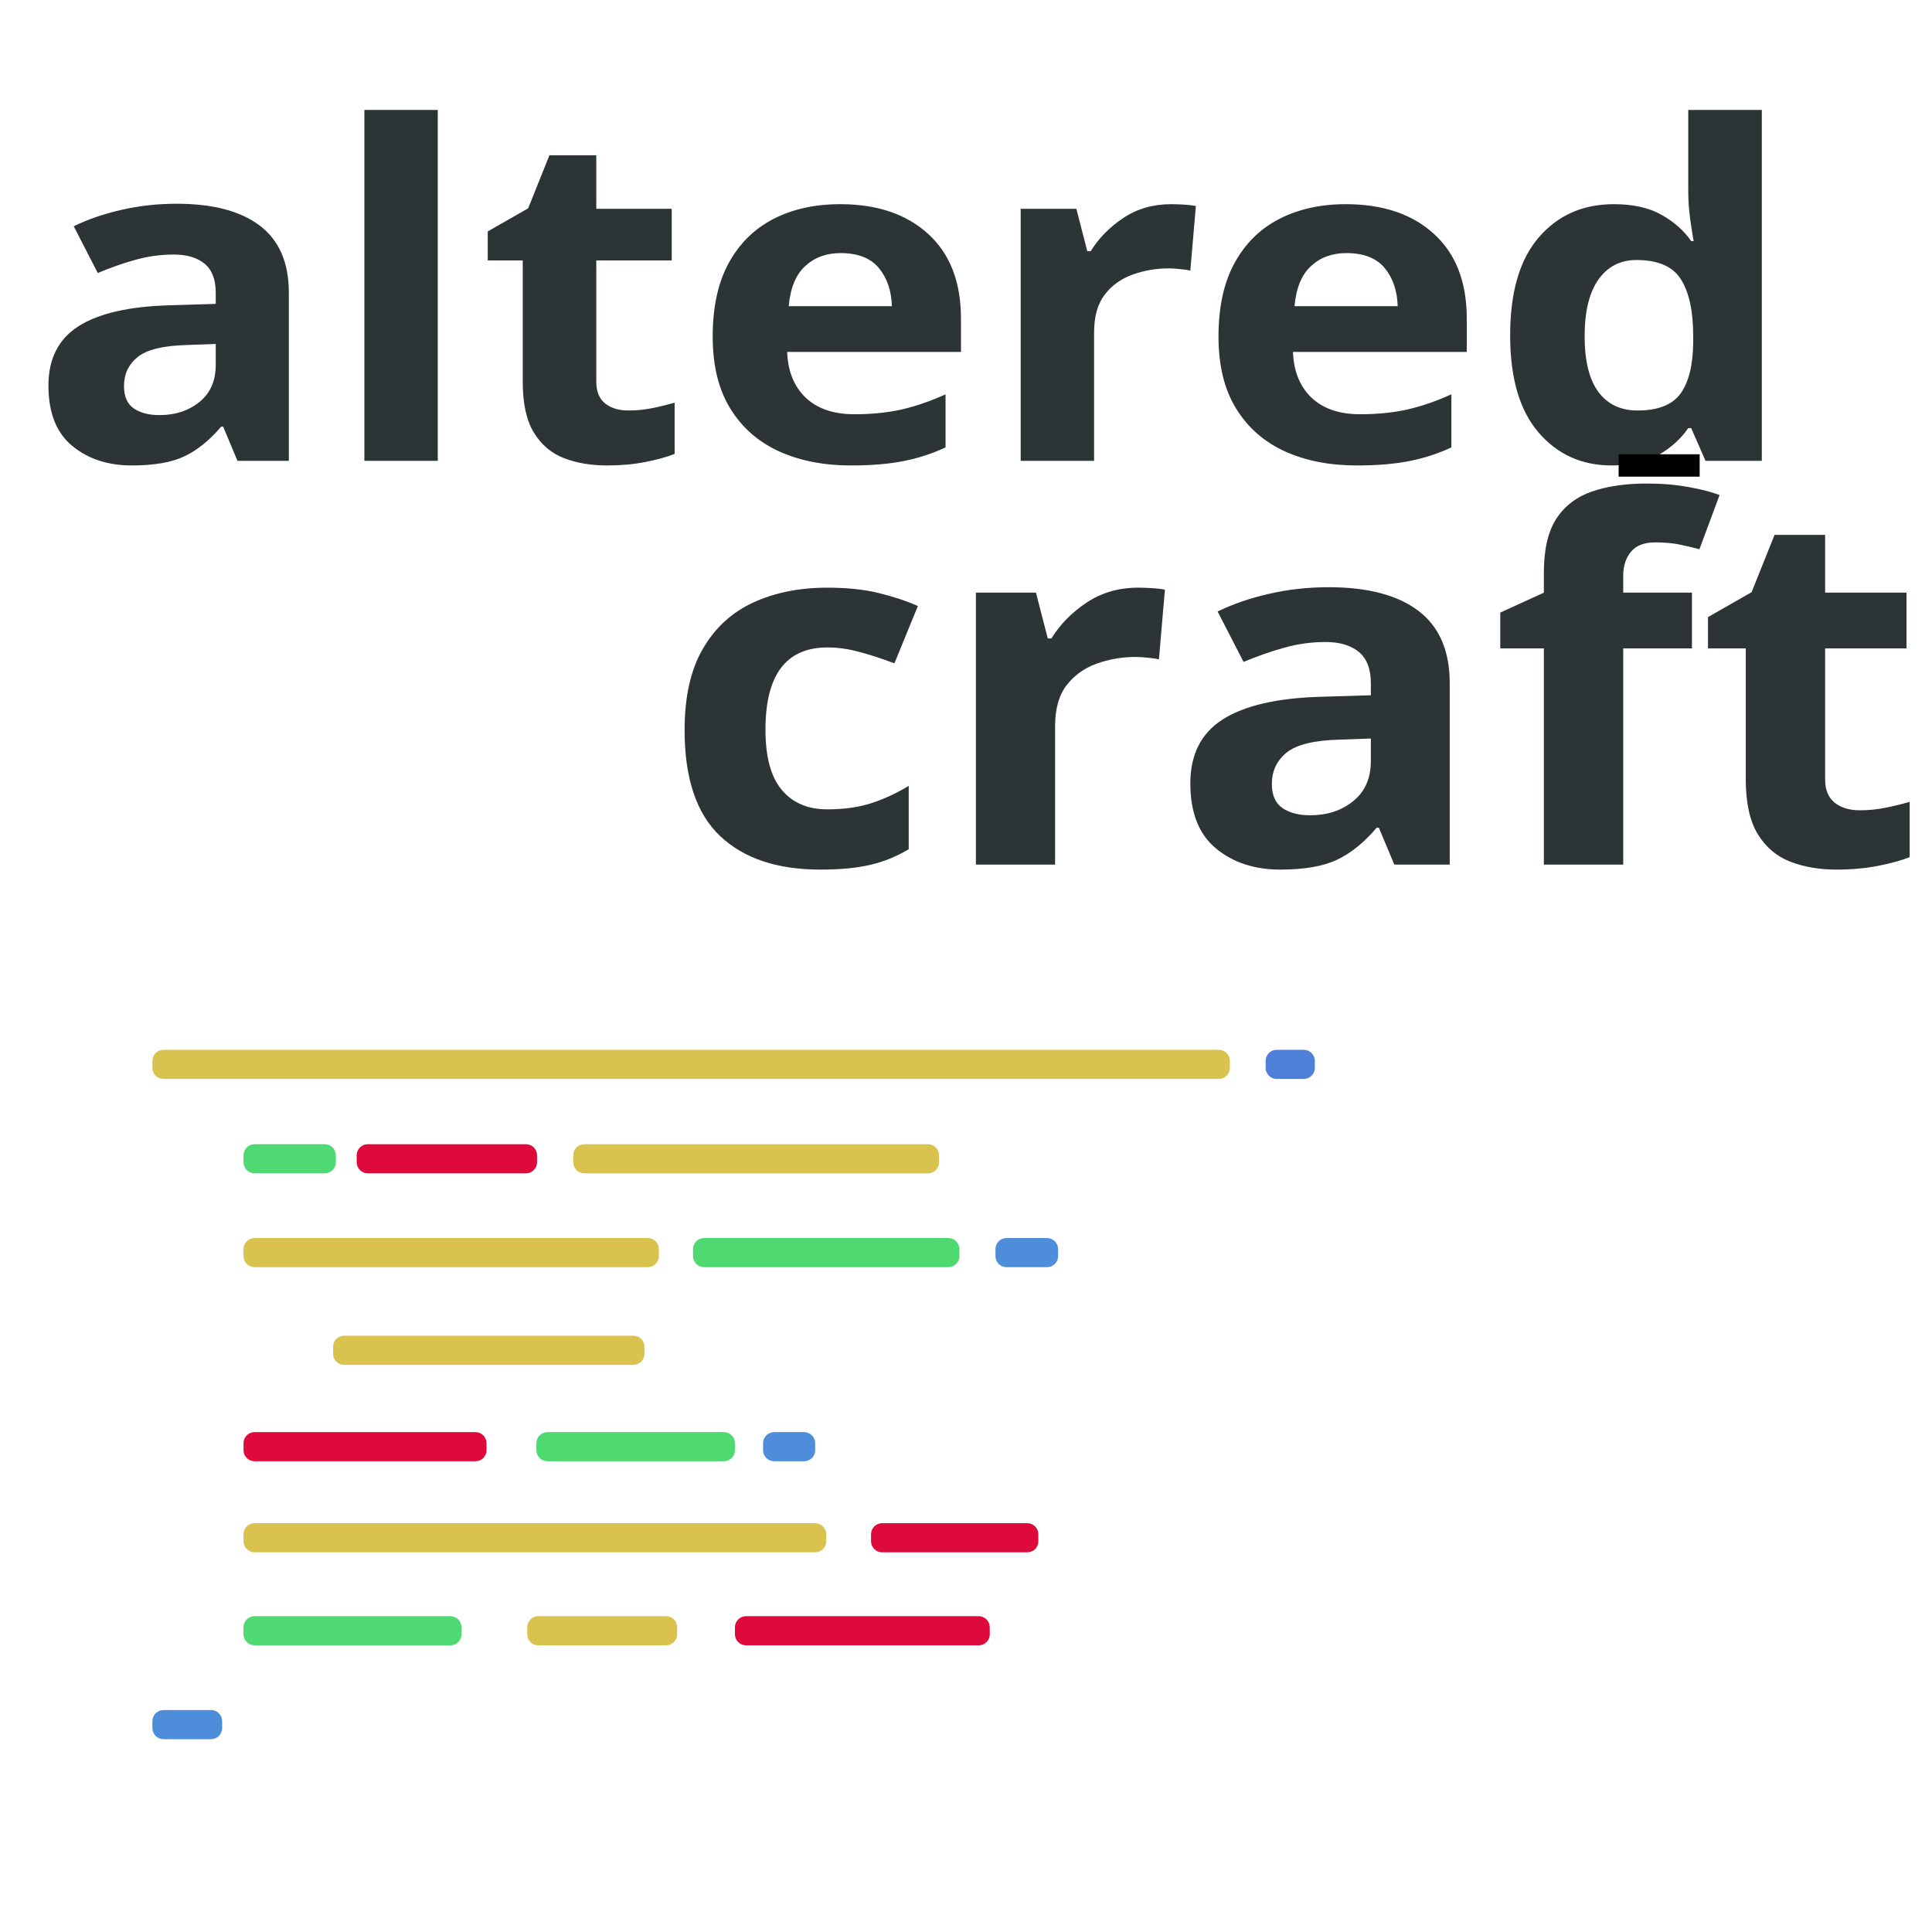
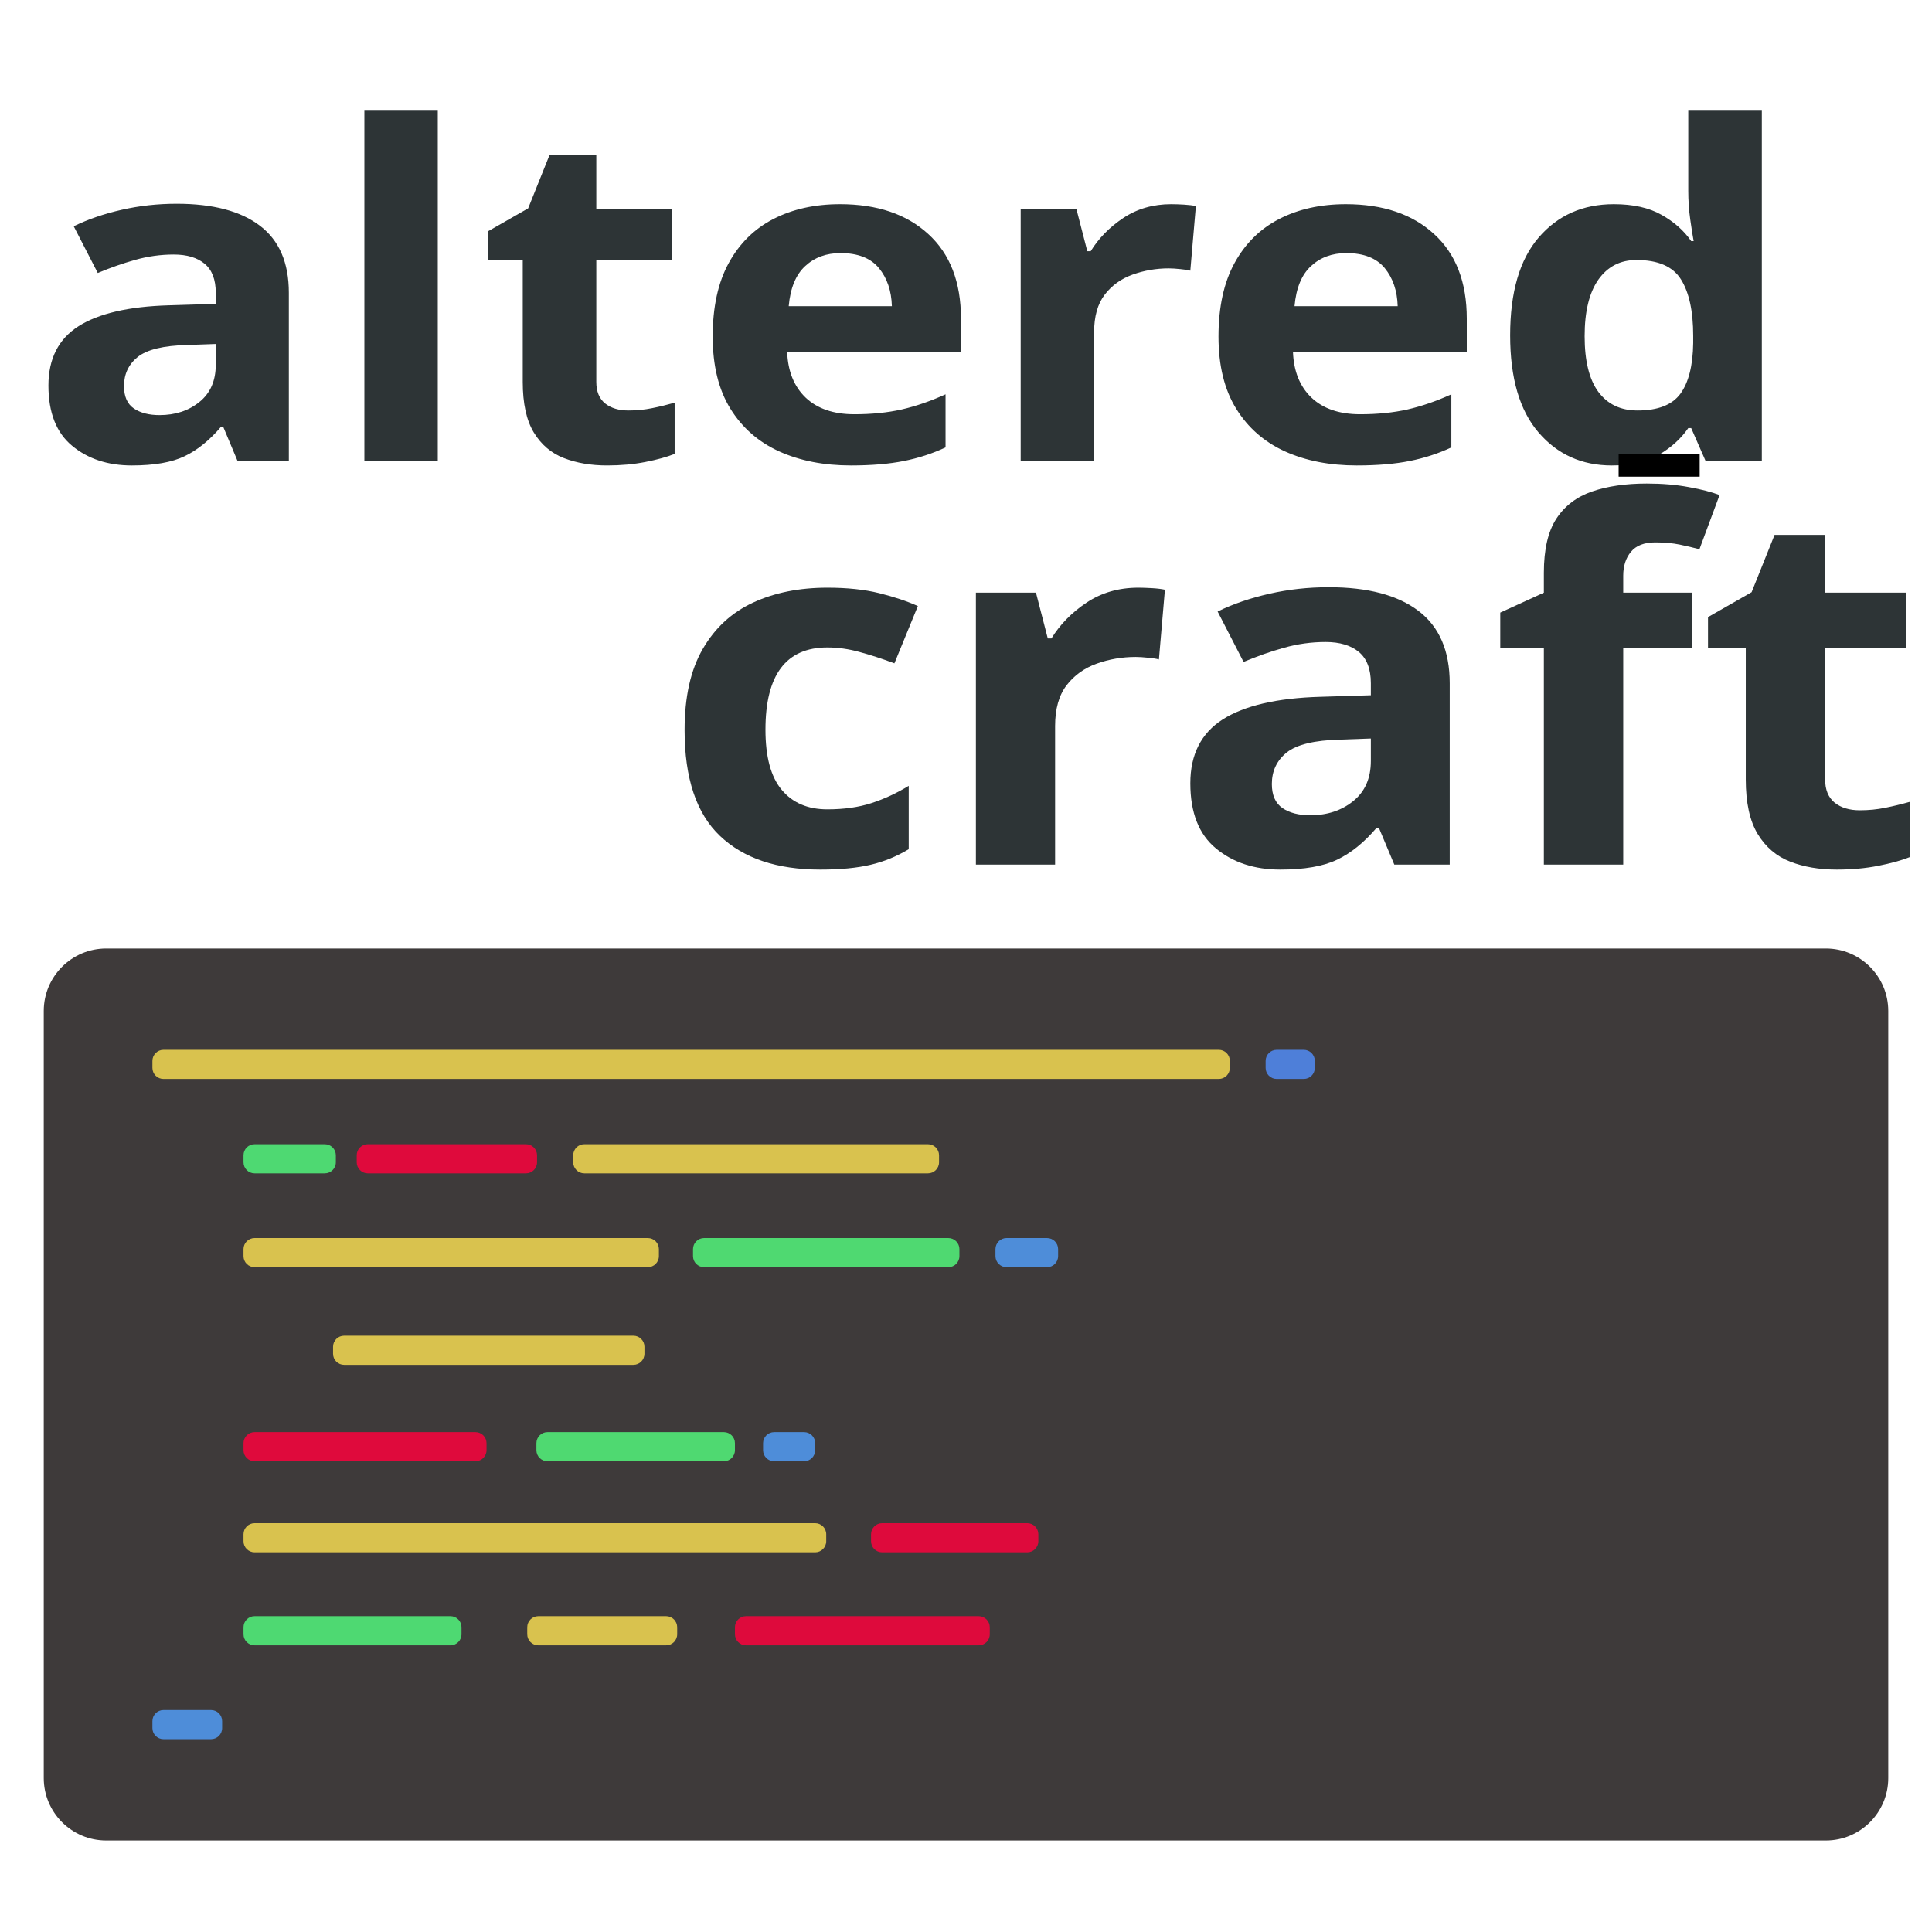
<svg xmlns="http://www.w3.org/2000/svg" width="100%" height="100%" viewBox="0 0 2048 2048" version="1.1" xml:space="preserve" style="fill-rule:evenodd;clip-rule:evenodd;stroke-linejoin:round;stroke-miterlimit:2;">
  <g transform="matrix(1.6233,0,0,1.51875,-644.738,-492.789)">
-     <path d="M1630.24,1030.08L1630.24,1565.51C1630.24,1589.56 1611.97,1609.09 1589.47,1609.09L466.523,1609.09C444.019,1609.09 425.749,1589.56 425.749,1565.51L425.749,1030.08C425.749,1006.03 444.019,986.5 466.523,986.5L1589.47,986.5C1611.97,986.5 1630.24,1006.03 1630.24,1030.08Z" style="fill:none;" />
+     <path d="M1630.24,1030.08L1630.24,1565.51C1630.24,1589.56 1611.97,1609.09 1589.47,1609.09L466.523,1609.09C444.019,1609.09 425.749,1589.56 425.749,1565.51L425.749,1030.08C425.749,1006.03 444.019,986.5 466.523,986.5L1589.47,986.5C1611.97,986.5 1630.24,1006.03 1630.24,1030.08Z" style="fill:rgb(62,58,58);" />
  </g>
  <g transform="matrix(1.62262,0,0,3.33592,-620.892,-2744.08)">
    <path d="M1186.1,1159.7L1186.1,1161.92C1186.1,1163.87 1182.86,1165.44 1178.86,1165.44L489.448,1165.44C485.456,1165.44 482.216,1163.87 482.216,1161.92L482.216,1159.7C482.216,1157.76 485.456,1156.18 489.448,1156.18L1178.86,1156.18C1182.86,1156.18 1186.1,1157.76 1186.1,1159.7Z" style="fill:rgb(217,194,78);" />
  </g>
  <g transform="matrix(0.0740777,0,0,3.33592,1305.9,-2744.08)">
    <path d="M1186.1,1159.7L1186.1,1161.92C1186.1,1163.87 1115.11,1165.44 1027.68,1165.44L640.633,1165.44C553.2,1165.44 482.216,1163.87 482.216,1161.92L482.216,1159.7C482.216,1157.76 553.2,1156.18 640.633,1156.18L1027.68,1156.18C1115.11,1156.18 1186.1,1157.76 1186.1,1159.7Z" style="fill:rgb(78,127,217);" />
  </g>
  <g transform="matrix(0.468975,0,0,3.33592,126.892,-2441.02)">
    <path d="M1186.1,1159.7L1186.1,1161.92C1186.1,1163.87 1174.88,1165.44 1161.07,1165.44L507.239,1165.44C493.428,1165.44 482.216,1163.87 482.216,1161.92L482.216,1159.7C482.216,1157.76 493.428,1156.18 507.239,1156.18L1161.07,1156.18C1174.88,1156.18 1186.1,1157.76 1186.1,1159.7Z" style="fill:rgb(217,194,78);" />
  </g>
  <g transform="matrix(0.104997,0,0,3.33592,110.931,-2044.19)">
    <path d="M1186.1,1159.7L1186.1,1161.92C1186.1,1163.87 1136.01,1165.44 1074.33,1165.44L593.983,1165.44C532.297,1165.44 482.216,1163.87 482.216,1161.92L482.216,1159.7C482.216,1157.76 532.297,1156.18 593.983,1156.18L1074.33,1156.18C1136.01,1156.18 1186.1,1157.76 1186.1,1159.7Z" style="fill:rgb(78,141,217);" />
  </g>
  <g transform="matrix(0.328286,0,0,3.33592,99.8205,-2143.7)">
    <path d="M1186.1,1159.7L1186.1,1161.92C1186.1,1163.87 1170.08,1165.44 1150.35,1165.44L517.963,1165.44C498.233,1165.44 482.216,1163.87 482.216,1161.92L482.216,1159.7C482.216,1157.76 498.233,1156.18 517.963,1156.18L1150.35,1156.18C1170.08,1156.18 1186.1,1157.76 1186.1,1159.7Z" style="fill:rgb(78,217,114);" />
  </g>
  <g transform="matrix(0.225828,0,0,3.33592,449.993,-2143.7)">
    <path d="M1186.1,1159.7L1186.1,1161.92C1186.1,1163.87 1162.81,1165.44 1134.13,1165.44L534.181,1165.44C505.5,1165.44 482.216,1163.87 482.216,1161.92L482.216,1159.7C482.216,1157.76 505.5,1156.18 534.181,1156.18L1134.13,1156.18C1162.81,1156.18 1186.1,1157.76 1186.1,1159.7Z" style="fill:rgb(217,194,78);" />
  </g>
  <g transform="matrix(0.383762,0,0,3.33592,594.011,-2143.7)">
    <path d="M1186.1,1159.7L1186.1,1161.92C1186.1,1163.87 1172.39,1165.44 1155.52,1165.44L512.795,1165.44C495.918,1165.44 482.216,1163.87 482.216,1161.92L482.216,1159.7C482.216,1157.76 495.918,1156.18 512.795,1156.18L1155.52,1156.18C1172.39,1156.18 1186.1,1157.76 1186.1,1159.7Z" style="fill:rgb(222,10,60);" />
  </g>
  <g transform="matrix(0.251946,0,0,3.33592,801.845,-2242.29)">
    <path d="M1186.1,1159.7L1186.1,1161.92C1186.1,1163.87 1165.23,1165.44 1139.52,1165.44L528.794,1165.44C503.087,1165.44 482.216,1163.87 482.216,1161.92L482.216,1159.7C482.216,1157.76 503.087,1156.18 528.794,1156.18L1139.52,1156.18C1165.23,1156.18 1186.1,1157.76 1186.1,1159.7Z" style="fill:rgb(222,10,60);" />
  </g>
  <g transform="matrix(0.877565,0,0,3.33592,-165.05,-2242.29)">
    <path d="M1186.1,1159.7L1186.1,1161.92C1186.1,1163.87 1180.1,1165.44 1172.72,1165.44L495.588,1165.44C488.208,1165.44 482.216,1163.87 482.216,1161.92L482.216,1159.7C482.216,1157.76 488.208,1156.18 495.588,1156.18L1172.72,1156.18C1180.1,1156.18 1186.1,1157.76 1186.1,1159.7Z" style="fill:rgb(217,194,78);" />
  </g>
  <g transform="matrix(0.365983,0,0,3.33592,81.6427,-2338.82)">
    <path d="M1186.1,1159.7L1186.1,1161.92C1186.1,1163.87 1171.73,1165.44 1154.03,1165.44L514.281,1165.44C496.583,1165.44 482.216,1163.87 482.216,1161.92L482.216,1159.7C482.216,1157.76 496.583,1156.18 514.281,1156.18L1154.03,1156.18C1171.73,1156.18 1186.1,1157.76 1186.1,1159.7Z" style="fill:rgb(223,10,60);" />
  </g>
  <g transform="matrix(0.299003,0,0,3.33592,424.42,-2338.82)">
    <path d="M1186.1,1159.7L1186.1,1161.92C1186.1,1163.87 1168.51,1165.44 1146.85,1165.44L521.463,1165.44C499.802,1165.44 482.216,1163.87 482.216,1161.92L482.216,1159.7C482.216,1157.76 499.802,1156.18 521.463,1156.18L1146.85,1156.18C1168.51,1156.18 1186.1,1157.76 1186.1,1159.7Z" style="fill:rgb(79,217,113);" />
  </g>
  <g transform="matrix(0.0784549,0,0,3.33592,771.064,-2338.82)">
    <path d="M1186.1,1159.7L1186.1,1161.92C1186.1,1163.87 1119.07,1165.44 1036.52,1165.44L631.795,1165.44C549.24,1165.44 482.216,1163.87 482.216,1161.92L482.216,1159.7C482.216,1157.76 549.24,1156.18 631.795,1156.18L1036.52,1156.18C1119.07,1156.18 1186.1,1157.76 1186.1,1159.7Z" style="fill:rgb(78,141,217);" />
  </g>
  <g transform="matrix(0.625564,0,0,3.33592,-43.5313,-2544.56)">
    <path d="M1186.1,1159.7L1186.1,1161.92C1186.1,1163.87 1177.69,1165.44 1167.34,1165.44L500.975,1165.44C490.621,1165.44 482.216,1163.87 482.216,1161.92L482.216,1159.7C482.216,1157.76 490.621,1156.18 500.975,1156.18L1167.34,1156.18C1177.69,1156.18 1186.1,1157.76 1186.1,1159.7Z" style="fill:rgb(217,194,78);" />
  </g>
  <g transform="matrix(0.401191,0,0,3.33592,541.17,-2544.56)">
    <path d="M1186.1,1159.7L1186.1,1161.92C1186.1,1163.87 1172.99,1165.44 1156.85,1165.44L511.467,1165.44C495.322,1165.44 482.216,1163.87 482.216,1161.92L482.216,1159.7C482.216,1157.76 495.322,1156.18 511.467,1156.18L1156.85,1156.18C1172.99,1156.18 1186.1,1157.76 1186.1,1159.7Z" style="fill:rgb(79,217,113);" />
  </g>
  <g transform="matrix(0.094352,0,0,3.33592,1009.73,-2544.56)">
    <path d="M1186.1,1159.7L1186.1,1161.92C1186.1,1163.87 1130.36,1165.44 1061.72,1165.44L606.593,1165.44C537.947,1165.44 482.216,1163.87 482.216,1161.92L482.216,1159.7C482.216,1157.76 537.947,1156.18 606.593,1156.18L1061.72,1156.18C1130.36,1156.18 1186.1,1157.76 1186.1,1159.7Z" style="fill:rgb(78,141,217);" />
  </g>
  <g transform="matrix(0.139042,0,0,3.33592,191.077,-2644.02)">
    <path d="M1186.1,1159.7L1186.1,1161.92C1186.1,1163.87 1148.28,1165.44 1101.69,1165.44L566.616,1165.44C520.034,1165.44 482.216,1163.87 482.216,1161.92L482.216,1159.7C482.216,1157.76 520.034,1156.18 566.616,1156.18L1101.69,1156.18C1148.28,1156.18 1186.1,1157.76 1186.1,1159.7Z" style="fill:rgb(78,217,114);" />
  </g>
  <g transform="matrix(0.271574,0,0,3.33592,247.166,-2644.02)">
    <path d="M1186.1,1159.7L1186.1,1161.92C1186.1,1163.87 1166.73,1165.44 1142.88,1165.44L525.428,1165.44C501.578,1165.44 482.216,1163.87 482.216,1161.92L482.216,1159.7C482.216,1157.76 501.578,1156.18 525.428,1156.18L1142.88,1156.18C1166.73,1156.18 1186.1,1157.76 1186.1,1159.7Z" style="fill:rgb(223,10,60);" />
  </g>
  <g transform="matrix(0.550933,0,0,3.33592,341.967,-2644.02)">
    <path d="M1186.1,1159.7L1186.1,1161.92C1186.1,1163.87 1176.55,1165.44 1164.8,1165.44L503.516,1165.44C491.76,1165.44 482.216,1163.87 482.216,1161.92L482.216,1159.7C482.216,1157.76 491.76,1156.18 503.516,1156.18L1164.8,1156.18C1176.55,1156.18 1186.1,1157.76 1186.1,1159.7Z" style="fill:rgb(217,194,78);" />
  </g>
  <g transform="matrix(10.462,0,0,9.78821,-4709.77,-3893.81)">
    <g transform="matrix(50,0,0,50,625.393,447.714)">
        </g>
    <text x="452.993px" y="447.714px" style="font-family:'ToppanBunkyuMidashiGothicStdN-ExtraBold', 'Toppan Bunkyu Midashi Gothic', sans-serif;font-weight:900;font-size:50px;fill:#2D3436;">altered</text>
  </g>
  <g transform="matrix(11.2881,0,0,10.5611,-4556.91,-5681.15)">
    <g transform="matrix(50,0,0,50,580.279,624.717)">
        </g>
    <text x="465.729px" y="624.717px" style="font-family:'ToppanBunkyuMidashiGothicStdN-ExtraBold', 'Toppan Bunkyu Midashi Gothic', sans-serif;font-weight:900;font-size:50px;fill:#2D3436;">cr<tspan x="513.379px " y="624.717px ">a</tspan>ft</text>
  </g>
  <g transform="matrix(6.13647,0,0,1.51875,-6423.48,-536.31)">
    <rect x="1326.38" y="670.189" width="14" height="15.623" />
  </g>
</svg>
